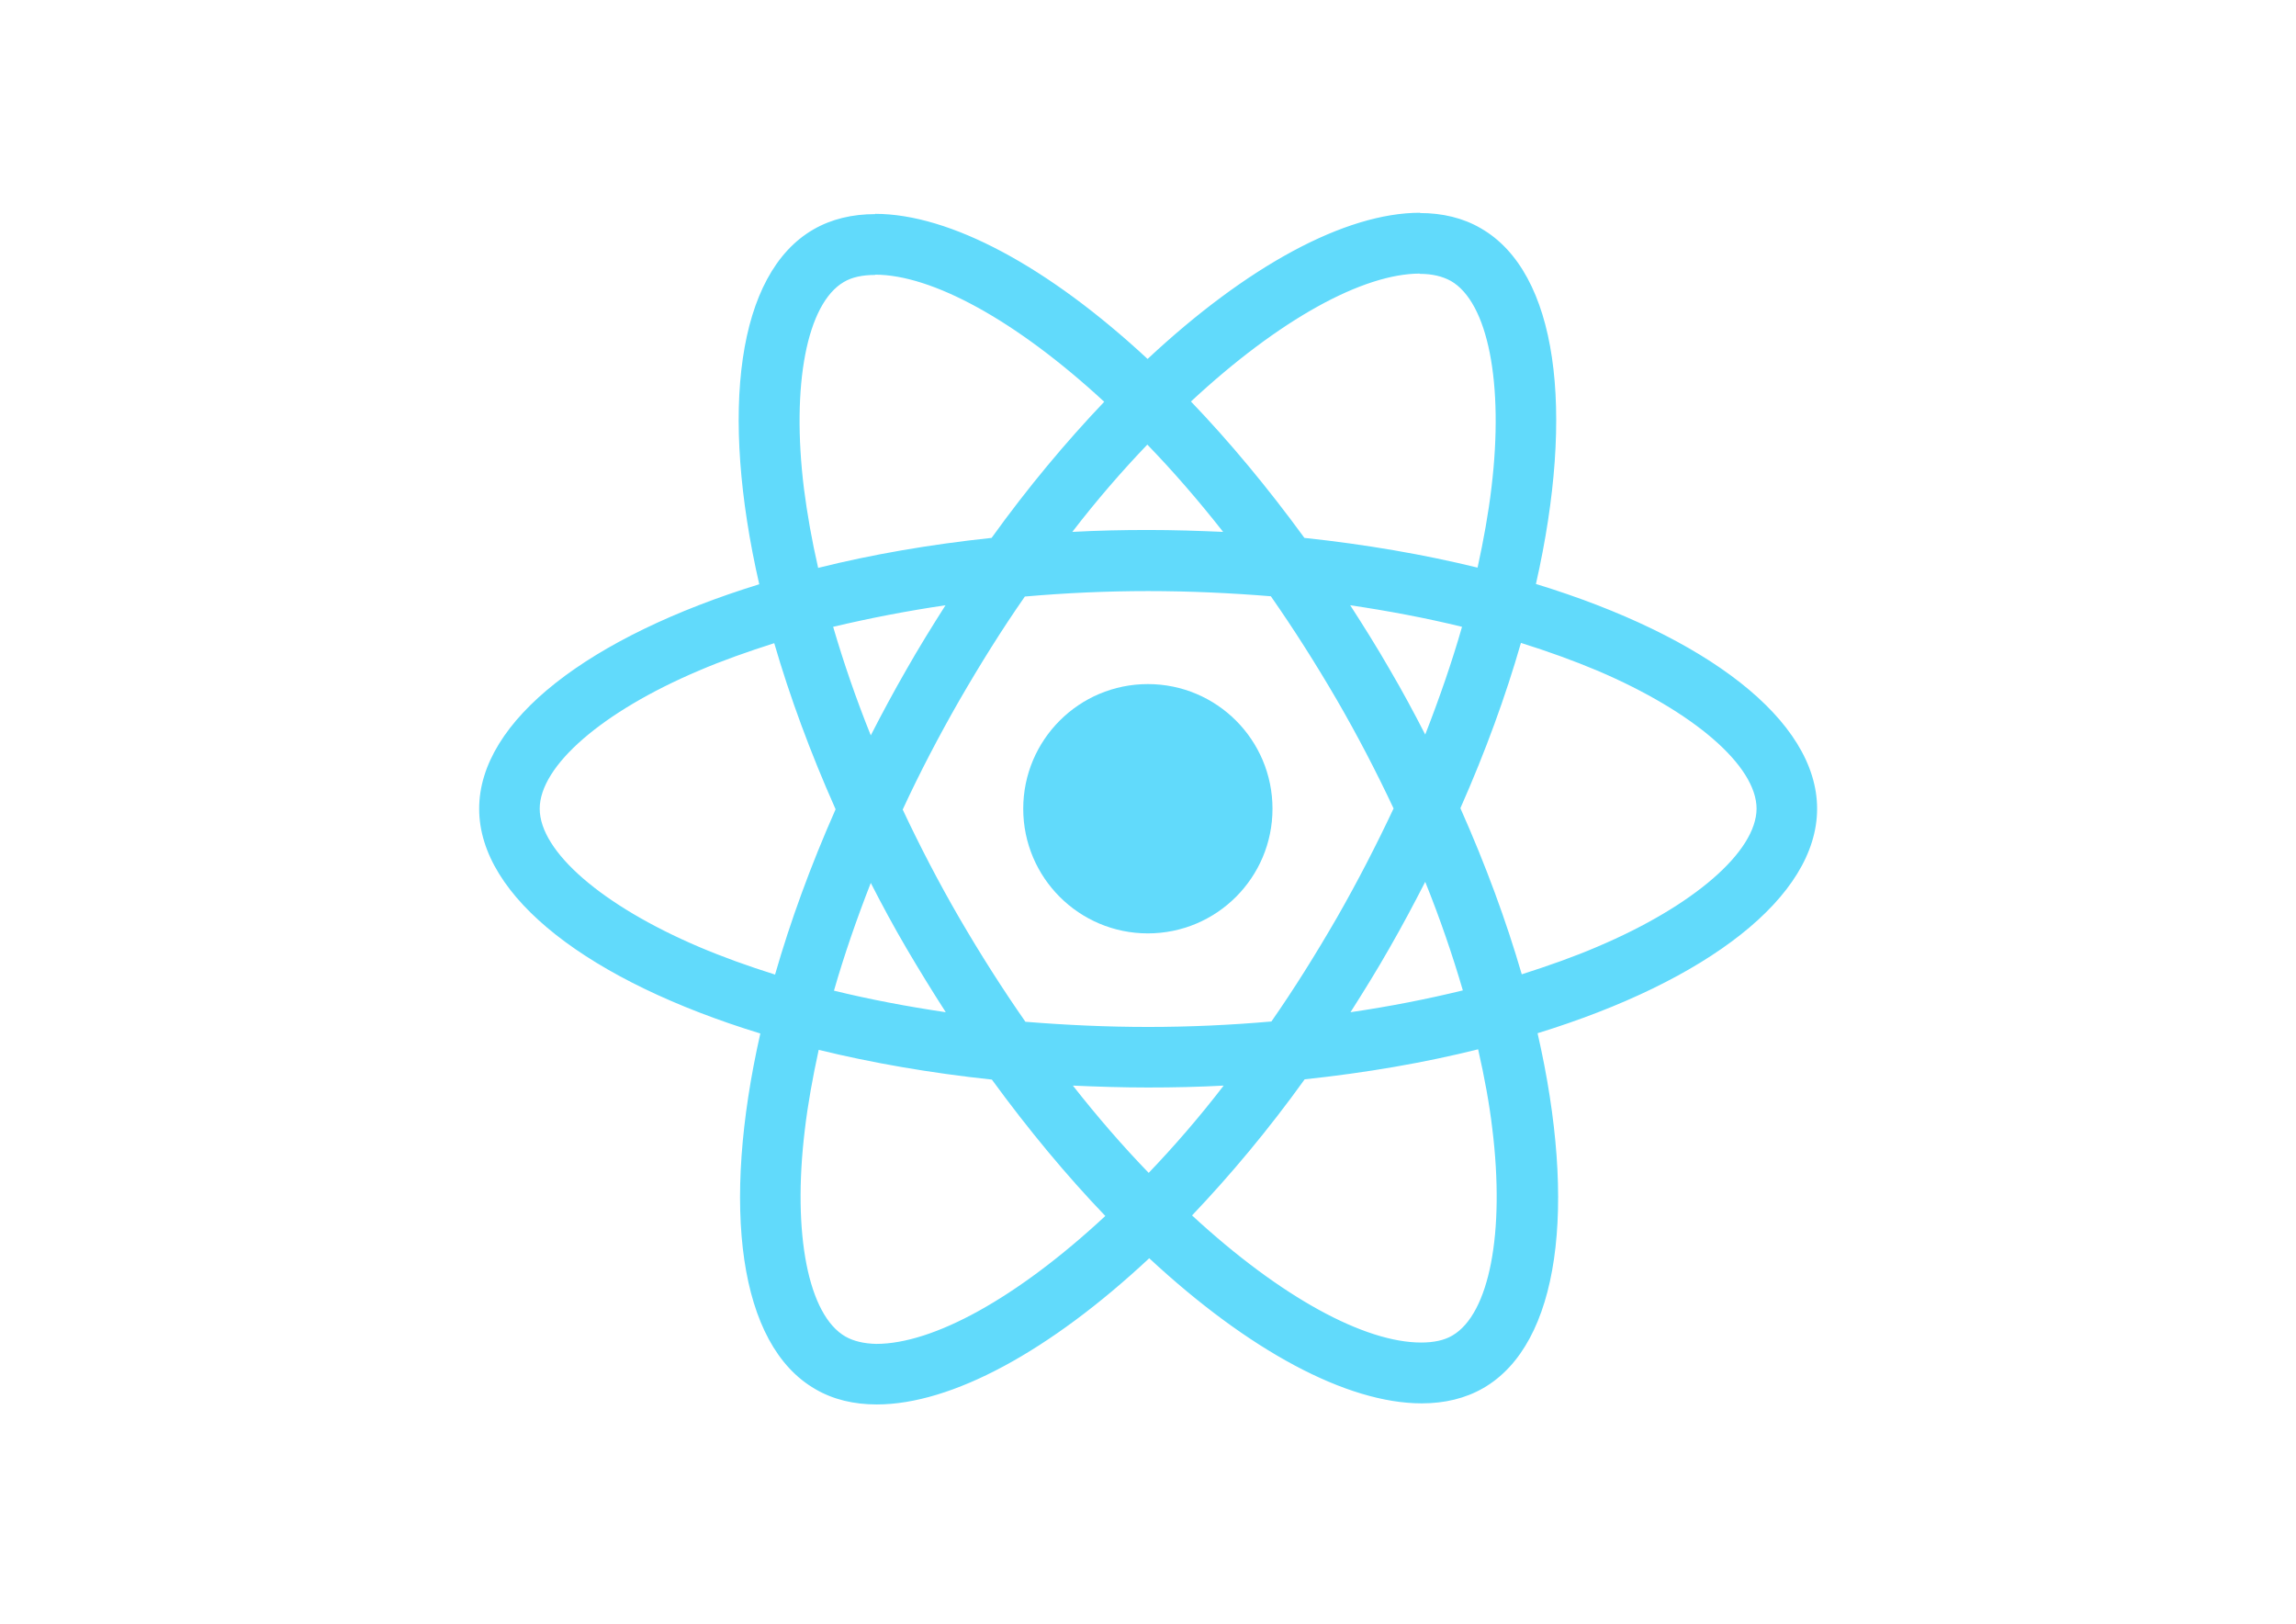
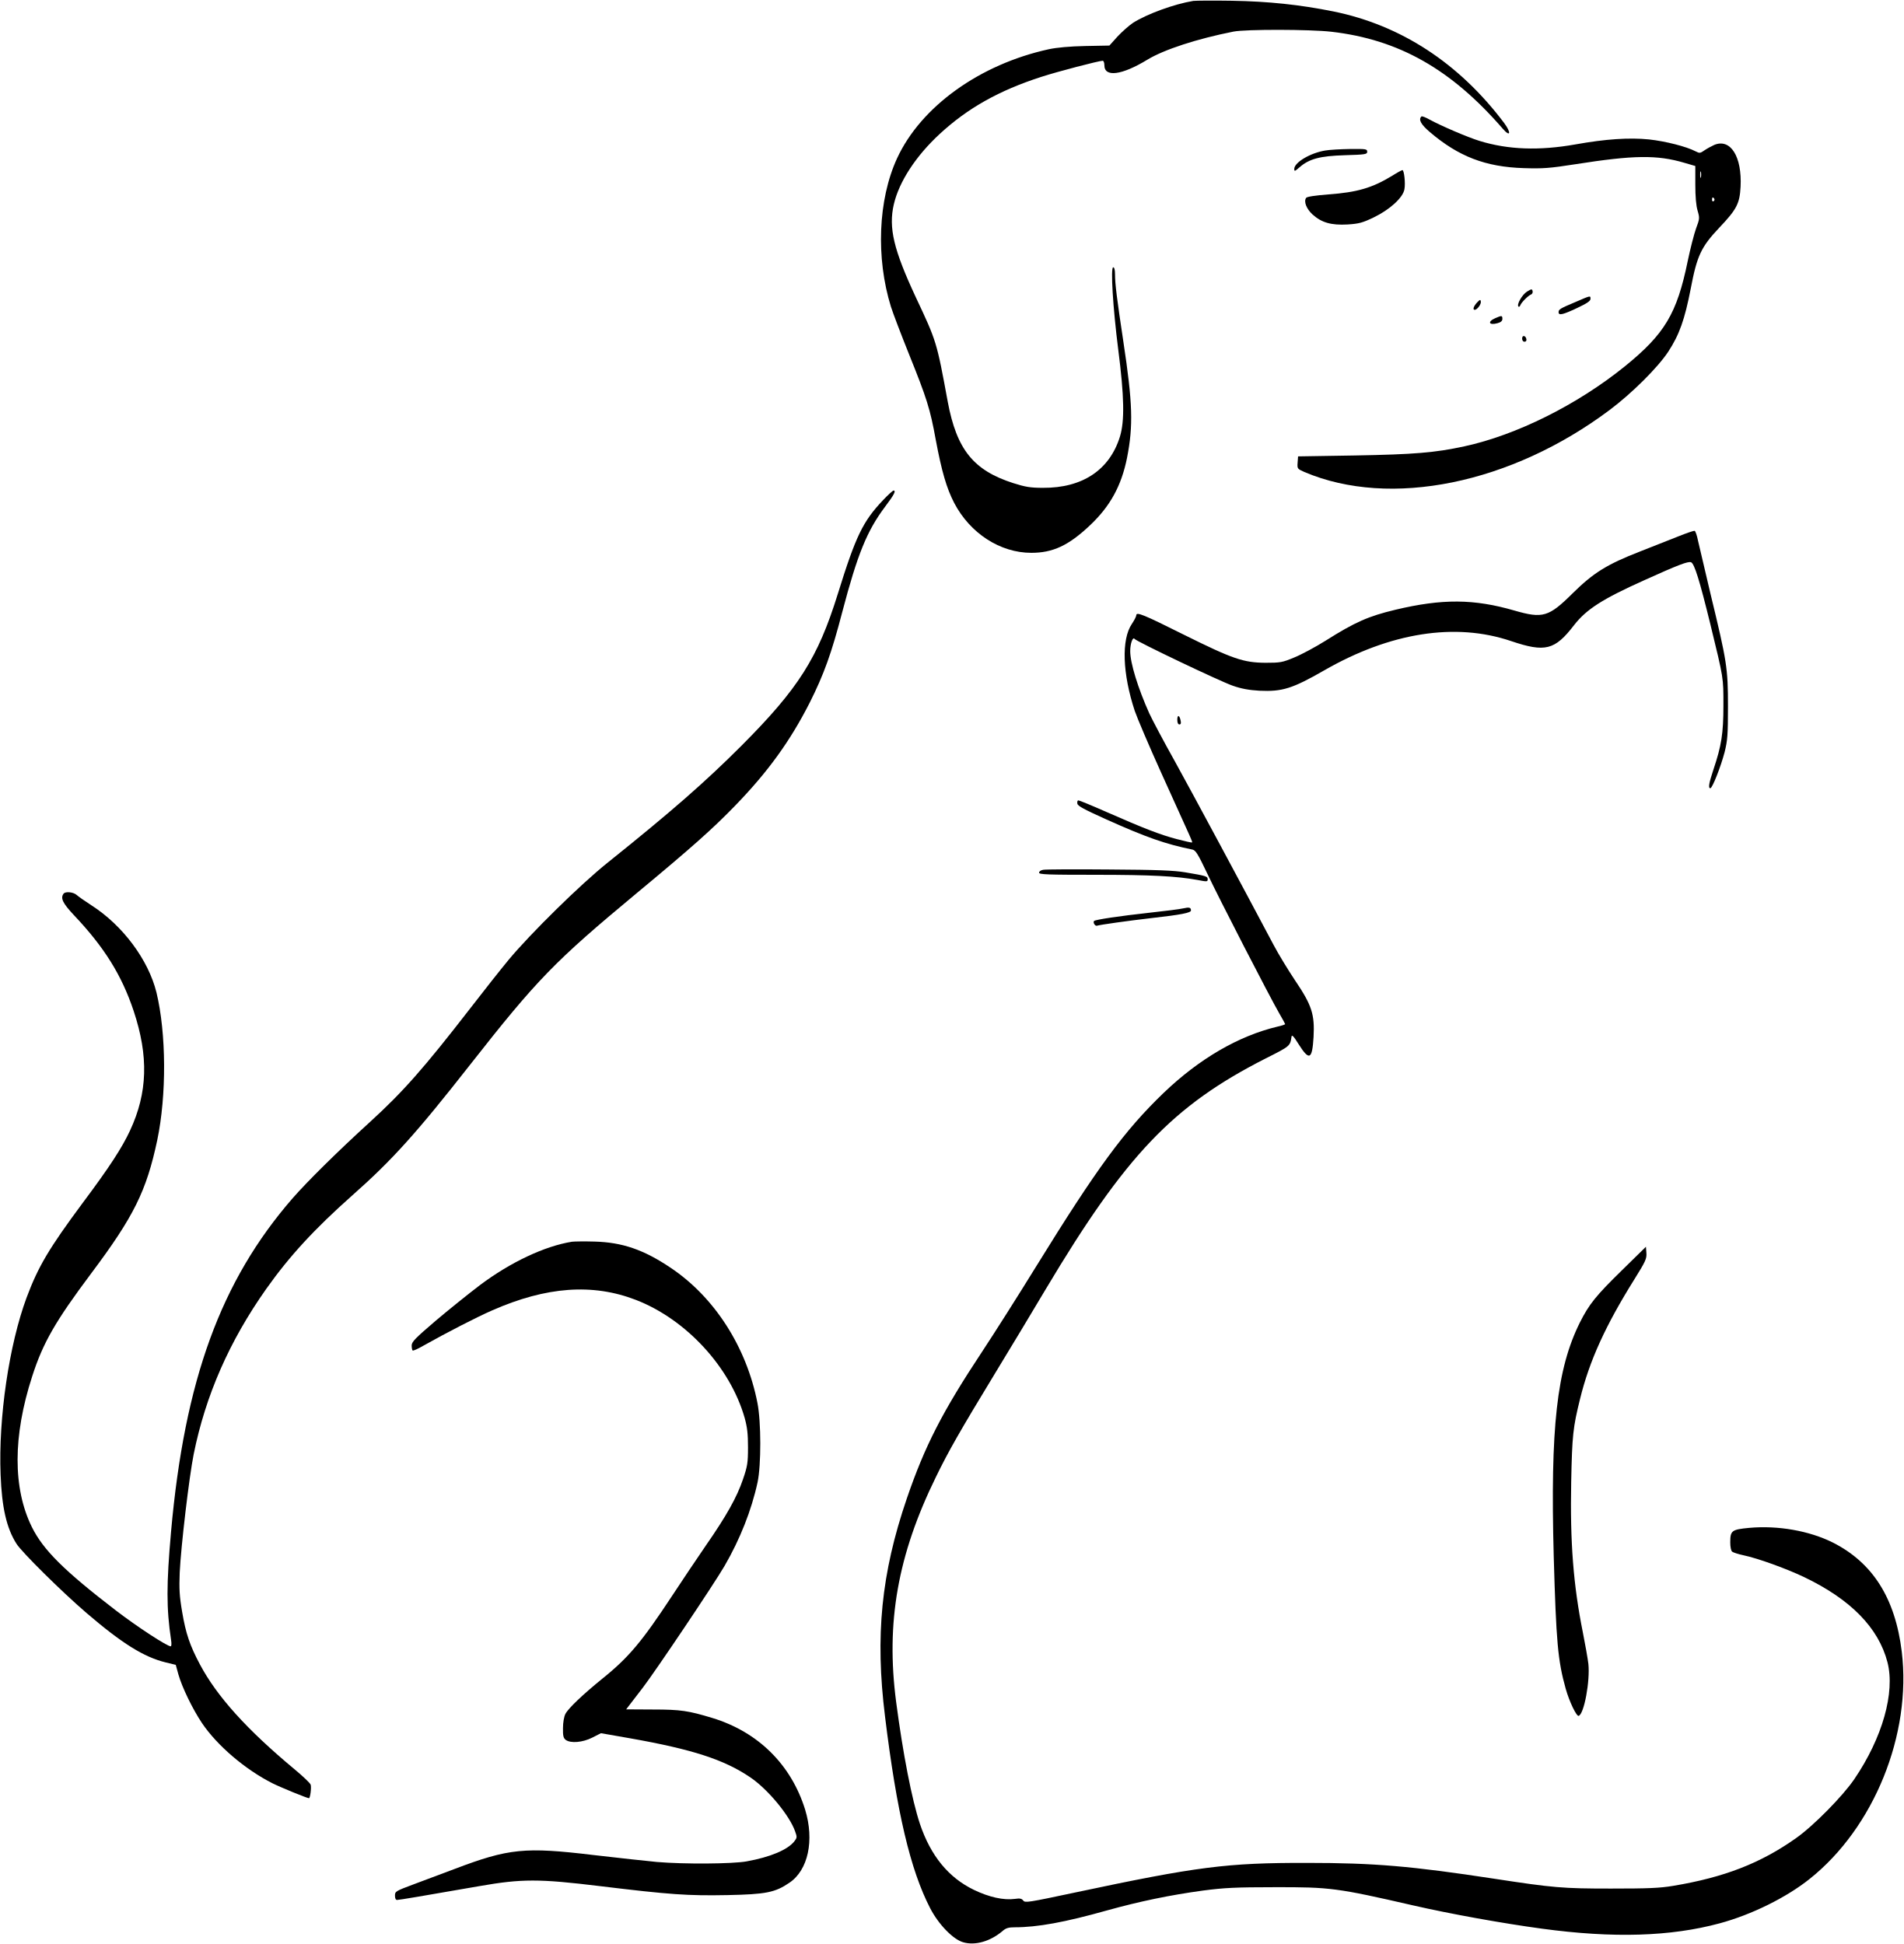
- <svg xmlns="http://www.w3.org/2000/svg" viewBox="0 0 841.9 595.3">
-   <g fill="#61DAFB">
-     <path d="M666.3 296.5c0-32.5-40.7-63.3-103.1-82.4 14.4-63.6 8-114.2-20.2-130.4-6.5-3.8-14.1-5.6-22.4-5.6v22.3c4.6 0 8.3.9 11.4 2.6 13.6 7.8 19.5 37.5 14.9 75.7-1.1 9.4-2.9 19.3-5.1 29.4-19.6-4.8-41-8.5-63.5-10.9-13.5-18.5-27.5-35.3-41.6-50 32.6-30.3 63.2-46.9 84-46.9V78c-27.5 0-63.5 19.6-99.9 53.6-36.4-33.8-72.4-53.2-99.9-53.2v22.3c20.7 0 51.4 16.5 84 46.6-14 14.7-28 31.4-41.3 49.9-22.6 2.4-44 6.1-63.6 11-2.3-10-4-19.7-5.2-29-4.7-38.2 1.1-67.9 14.6-75.8 3-1.8 6.9-2.6 11.5-2.6V78.5c-8.4 0-16 1.8-22.6 5.6-28.1 16.2-34.4 66.7-19.9 130.1-62.2 19.2-102.7 49.9-102.7 82.3 0 32.5 40.7 63.3 103.1 82.4-14.4 63.6-8 114.2 20.2 130.4 6.5 3.8 14.1 5.6 22.5 5.6 27.5 0 63.5-19.6 99.9-53.6 36.4 33.8 72.4 53.2 99.9 53.2 8.4 0 16-1.8 22.6-5.6 28.1-16.2 34.4-66.7 19.9-130.1 62-19.1 102.5-49.9 102.5-82.3zm-130.2-66.7c-3.7 12.9-8.3 26.2-13.5 39.5-4.1-8-8.4-16-13.1-24-4.6-8-9.5-15.8-14.4-23.4 14.2 2.1 27.9 4.7 41 7.9zm-45.8 106.5c-7.8 13.5-15.8 26.3-24.1 38.2-14.9 1.3-30 2-45.2 2-15.1 0-30.2-.7-45-1.9-8.3-11.9-16.4-24.6-24.2-38-7.6-13.1-14.5-26.4-20.8-39.8 6.2-13.4 13.2-26.8 20.7-39.9 7.8-13.5 15.8-26.3 24.1-38.2 14.9-1.3 30-2 45.2-2 15.1 0 30.2.7 45 1.9 8.3 11.9 16.4 24.6 24.2 38 7.6 13.1 14.5 26.4 20.8 39.8-6.3 13.4-13.2 26.8-20.7 39.9zm32.3-13c5.4 13.4 10 26.8 13.8 39.8-13.1 3.2-26.9 5.9-41.2 8 4.9-7.7 9.8-15.6 14.4-23.7 4.6-8 8.9-16.1 13-24.1zM421.2 430c-9.3-9.6-18.6-20.3-27.8-32 9 .4 18.2.7 27.5.7 9.4 0 18.7-.2 27.8-.7-9 11.7-18.3 22.4-27.5 32zm-74.4-58.9c-14.2-2.1-27.9-4.7-41-7.9 3.7-12.9 8.3-26.2 13.5-39.5 4.1 8 8.4 16 13.1 24 4.7 8 9.5 15.8 14.4 23.4zM420.7 163c9.3 9.6 18.6 20.3 27.8 32-9-.4-18.2-.7-27.5-.7-9.4 0-18.7.2-27.8.7 9-11.7 18.3-22.4 27.5-32zm-74 58.9c-4.9 7.7-9.8 15.6-14.4 23.7-4.6 8-8.9 16-13 24-5.4-13.4-10-26.8-13.8-39.8 13.1-3.1 26.9-5.8 41.2-7.9zm-90.5 125.2c-35.4-15.1-58.3-34.9-58.3-50.6 0-15.7 22.9-35.6 58.3-50.6 8.6-3.7 18-7 27.7-10.1 5.7 19.6 13.2 40 22.5 60.9-9.2 20.8-16.6 41.1-22.2 60.6-9.9-3.1-19.3-6.5-28-10.2zM310 490c-13.6-7.8-19.5-37.5-14.9-75.7 1.1-9.4 2.9-19.3 5.1-29.4 19.6 4.8 41 8.5 63.5 10.9 13.5 18.5 27.5 35.3 41.6 50-32.6 30.3-63.2 46.9-84 46.9-4.5-.1-8.3-1-11.3-2.7zm237.2-76.2c4.7 38.2-1.1 67.9-14.6 75.8-3 1.8-6.9 2.6-11.5 2.6-20.7 0-51.4-16.5-84-46.6 14-14.7 28-31.4 41.3-49.9 22.6-2.4 44-6.1 63.6-11 2.3 10.1 4.1 19.8 5.2 29.1zm38.5-66.7c-8.6 3.7-18 7-27.7 10.1-5.7-19.6-13.2-40-22.5-60.9 9.2-20.8 16.6-41.1 22.2-60.6 9.9 3.1 19.3 6.5 28.1 10.2 35.4 15.1 58.3 34.9 58.3 50.6-.1 15.7-23 35.6-58.4 50.6zM320.8 78.4z" />
-     <circle cx="420.9" cy="296.5" r="45.7" />
-     <path d="M520.5 78.1z" />
+ <svg xmlns="http://www.w3.org/2000/svg" version="1.0" width="1253pt" height="1280pt" viewBox="0 0 1253 1280" preserveAspectRatio="xMidYMid meet">
+   <g transform="translate(0,1280) scale(0.1,-0.1)" fill="#000000" stroke="none">
+     <path d="M7855 12794 c-127 -21 -304 -86 -396 -144 -27 -18 -73 -59 -103 -91 l-53 -59 -159 -3 c-101 -2 -188 -10 -239 -21 -455 -99 -843 -378 -1000 -719 -125 -272 -140 -655 -40 -977 15 -47 69 -188 120 -315 116 -288 138 -357 175 -561 39 -208 71 -318 121 -415 105 -201 303 -329 508 -329 142 0 245 48 385 180 134 126 208 261 245 445 42 213 37 362 -24 765 -42 279 -55 381 -55 442 0 30 -4 48 -12 48 -18 0 -2 -265 33 -540 40 -311 43 -473 11 -576 -68 -219 -248 -338 -507 -336 -83 0 -116 6 -195 31 -262 84 -372 221 -431 535 -73 397 -74 399 -210 688 -146 313 -181 458 -145 613 35 150 146 319 302 463 184 170 390 286 669 376 104 34 380 106 404 106 6 0 11 -13 11 -30 0 -80 114 -66 283 37 110 67 329 138 567 185 82 16 505 15 644 -1 444 -51 789 -247 1128 -638 51 -59 58 -28 9 38 -297 394 -680 644 -1125 734 -219 44 -425 66 -666 70 -124 2 -238 1 -255 -1z" />
+     <path d="M9357 12033 c-21 -20 -3 -53 56 -103 189 -161 366 -229 617 -237 128 -4 169 -1 343 26 381 60 536 62 715 9 l72 -21 0 -122 c0 -79 5 -139 15 -172 14 -48 14 -53 -10 -117 -13 -36 -38 -133 -55 -215 -71 -346 -151 -480 -415 -694 -312 -252 -713 -452 -1056 -526 -194 -42 -331 -53 -719 -60 l-375 -6 -3 -41 c-3 -40 -2 -41 45 -62 565 -240 1361 -78 2011 410 145 109 314 277 383 381 74 113 109 212 149 417 41 216 68 274 188 401 115 121 134 159 140 269 10 199 -66 320 -173 276 -20 -9 -49 -25 -65 -36 -27 -19 -32 -20 -57 -7 -63 33 -200 67 -308 79 -130 13 -284 3 -485 -33 -238 -42 -441 -35 -630 23 -78 24 -255 100 -326 139 -28 16 -54 26 -57 22z m1840 -400 c-3 -10 -5 -2 -5 17 0 19 2 27 5 18 2 -10 2 -26 0 -35z m88 -142 c3 -5 1 -12 -5 -16 -5 -3 -10 1 -10 9 0 18 6 21 15 7z" />
+     <path d="M8724 11809 c-99 -16 -204 -79 -204 -121 0 -18 3 -17 34 10 64 56 134 75 299 80 136 4 147 6 147 23 0 18 -8 19 -112 18 -62 -1 -136 -5 -164 -10z" />
+     <path d="M9165 11643 c-133 -81 -231 -109 -419 -123 -90 -7 -143 -15 -148 -23 -17 -24 2 -72 42 -109 60 -54 123 -72 231 -66 76 5 98 11 173 47 105 51 191 129 201 184 8 40 -2 127 -13 127 -4 0 -34 -16 -67 -37z" />
+     <path d="M10052 10880 c-32 -20 -70 -86 -56 -99 4 -3 9 1 12 9 7 19 53 65 71 71 7 3 12 12 10 22 -4 16 -7 15 -37 -3z" />
+     <path d="M10370 10811 c-102 -43 -110 -48 -110 -67 0 -23 29 -16 122 28 64 30 88 46 88 60 0 23 2 23 -100 -21z" />
+     <path d="M9723 10808 c-23 -25 -30 -48 -15 -48 16 0 44 38 40 55 -2 14 -6 13 -25 -7z" />
+     <path d="M9843 10705 c-53 -23 -42 -49 15 -33 22 6 32 15 32 28 0 23 -4 24 -47 5z" />
+     <path d="M10020 10571 c0 -12 6 -21 16 -21 9 0 14 7 12 17 -5 25 -28 28 -28 4z" />
+     <path d="M5814 9508 c-134 -141 -180 -236 -299 -619 -131 -421 -258 -622 -635 -1000 -240 -240 -462 -434 -880 -769 -179 -143 -508 -467 -652 -640 -52 -63 -166 -207 -253 -320 -305 -394 -442 -549 -660 -748 -213 -194 -413 -392 -509 -502 -473 -544 -711 -1198 -800 -2195 -31 -350 -31 -504 0 -712 4 -24 3 -43 -2 -43 -24 0 -220 128 -361 236 -341 262 -478 398 -553 549 -126 255 -126 599 2 993 71 221 153 363 388 677 281 375 364 543 435 877 62 295 60 705 -5 973 -53 215 -222 442 -428 574 -42 27 -86 58 -97 68 -22 20 -76 25 -87 8 -21 -29 -5 -62 68 -140 200 -211 315 -395 394 -632 99 -298 92 -538 -24 -787 -52 -112 -134 -239 -312 -477 -221 -298 -292 -417 -369 -623 -115 -310 -186 -791 -171 -1166 8 -216 39 -351 104 -454 34 -55 300 -318 462 -457 232 -199 377 -290 521 -325 l66 -16 17 -62 c24 -85 93 -228 156 -322 100 -148 284 -305 464 -396 52 -26 227 -98 240 -98 8 0 17 71 11 89 -3 10 -51 56 -108 103 -312 260 -509 478 -621 689 -66 124 -93 203 -117 346 -18 105 -20 151 -16 258 8 173 62 630 92 780 78 387 235 745 478 1089 153 216 316 393 567 616 260 230 420 407 775 860 441 562 556 680 1095 1128 366 304 503 426 651 579 215 222 361 424 490 678 92 184 142 320 214 597 100 380 162 532 281 691 61 81 74 107 56 107 -5 0 -36 -28 -68 -62z" />
+     <path d="M11050 9269 c-52 -21 -165 -65 -251 -99 -221 -86 -309 -141 -446 -276 -158 -157 -197 -168 -384 -114 -266 77 -474 79 -784 5 -176 -42 -265 -81 -458 -203 -67 -42 -160 -92 -207 -111 -79 -33 -92 -35 -190 -35 -144 1 -215 25 -535 184 -268 134 -315 153 -315 129 0 -8 -13 -33 -29 -57 -70 -102 -62 -328 19 -573 16 -47 94 -230 173 -405 209 -461 208 -457 204 -461 -2 -2 -47 8 -100 22 -107 28 -214 69 -464 179 -95 42 -178 76 -184 76 -6 0 -9 -9 -7 -21 2 -16 44 -38 190 -104 265 -119 391 -163 568 -199 21 -5 36 -29 95 -153 77 -164 415 -820 476 -925 21 -36 39 -69 39 -71 0 -3 -24 -11 -52 -17 -255 -61 -513 -211 -747 -435 -259 -249 -439 -494 -841 -1145 -117 -190 -277 -442 -355 -560 -262 -396 -377 -620 -496 -968 -168 -492 -209 -903 -143 -1434 77 -630 167 -1011 297 -1262 55 -107 152 -207 219 -225 78 -22 176 6 256 73 23 21 41 26 81 26 150 0 331 33 608 111 216 60 414 101 633 131 139 18 213 22 470 22 366 1 412 -5 913 -120 244 -56 588 -118 847 -153 471 -64 848 -52 1170 35 211 57 439 170 592 292 424 337 673 952 607 1497 -43 352 -191 586 -455 719 -155 77 -360 113 -549 96 -116 -11 -125 -18 -125 -96 0 -29 5 -56 13 -61 6 -5 39 -16 72 -23 96 -20 281 -87 401 -144 307 -147 490 -334 549 -561 51 -199 -33 -497 -218 -769 -75 -111 -270 -309 -384 -389 -233 -165 -472 -258 -808 -314 -89 -15 -166 -18 -410 -18 -319 0 -378 5 -770 65 -544 83 -788 104 -1230 104 -529 1 -723 -24 -1528 -195 -306 -65 -330 -69 -341 -53 -10 13 -22 16 -55 11 -74 -10 -169 11 -269 59 -168 81 -285 224 -356 434 -53 159 -112 462 -157 805 -68 522 10 966 262 1480 82 169 158 302 392 687 98 161 247 408 330 548 528 885 837 1210 1449 1521 161 81 161 81 170 144 2 14 15 1 45 -48 72 -114 91 -105 100 45 8 149 -11 209 -122 373 -46 69 -110 174 -141 233 -194 366 -536 1003 -650 1209 -74 132 -149 274 -168 315 -75 167 -126 332 -126 411 0 49 17 97 29 80 11 -16 564 -280 646 -308 57 -20 107 -29 176 -33 150 -7 217 14 426 134 435 250 864 317 1230 193 225 -76 288 -60 415 105 81 104 186 172 465 297 221 100 285 124 305 117 22 -9 56 -119 127 -408 88 -362 86 -348 86 -535 0 -186 -13 -265 -66 -423 -30 -90 -35 -122 -20 -122 13 0 69 142 94 238 19 77 22 112 22 302 0 252 -7 294 -115 740 -37 157 -74 314 -82 349 -7 35 -17 65 -23 66 -5 1 -53 -15 -105 -36z" />
+     <path d="M7750 8061 c0 -20 5 -31 14 -31 9 0 12 8 8 25 -7 37 -22 41 -22 6z" />
+     <path d="M6868 7073 c-16 -2 -28 -11 -28 -19 0 -12 56 -14 373 -14 364 0 534 -9 670 -34 62 -12 67 -12 67 4 0 20 -9 23 -146 46 -78 13 -185 17 -504 19 -223 2 -417 1 -432 -2z" />
+     <path d="M7789 6819 c-20 -5 -122 -18 -225 -29 -191 -21 -353 -45 -362 -54 -9 -10 7 -36 20 -31 19 6 201 32 358 50 196 22 260 35 260 50 0 20 -11 23 -51 14z" />
+     <path d="M3765 4624 c-180 -29 -405 -135 -606 -286 -75 -57 -207 -163 -293 -236 -132 -113 -156 -137 -156 -161 0 -15 3 -30 6 -33 3 -4 36 11 72 32 151 85 353 189 452 232 357 157 661 179 946 69 331 -128 621 -443 716 -777 17 -62 22 -104 22 -194 0 -103 -4 -125 -33 -210 -40 -118 -108 -240 -247 -440 -58 -85 -158 -233 -220 -328 -199 -302 -285 -405 -459 -545 -129 -105 -223 -194 -243 -232 -9 -17 -16 -57 -16 -93 -1 -52 3 -66 18 -78 33 -24 112 -17 175 15 l57 29 194 -34 c407 -72 617 -140 788 -256 116 -78 259 -251 296 -356 14 -38 13 -43 -5 -66 -44 -56 -159 -104 -314 -132 -95 -17 -411 -19 -590 -4 -66 6 -255 27 -420 46 -449 54 -557 43 -910 -91 -82 -31 -205 -77 -272 -102 -118 -44 -123 -47 -123 -74 0 -19 5 -29 14 -29 14 0 174 27 541 91 280 49 393 49 795 0 462 -56 577 -64 838 -59 254 5 314 17 408 81 124 83 166 279 104 482 -92 296 -309 511 -610 603 -158 48 -209 56 -392 56 l-176 1 16 21 c9 12 51 67 93 121 83 108 470 684 539 803 102 176 177 366 217 550 24 115 24 396 -1 523 -72 368 -283 697 -572 890 -177 119 -318 167 -499 172 -66 2 -133 1 -150 -1z" />
+     <path d="M10679 4438 c-174 -170 -218 -225 -279 -346 -152 -306 -195 -690 -172 -1540 16 -562 27 -687 79 -872 24 -85 71 -182 85 -178 36 12 76 230 64 343 -4 33 -20 125 -36 205 -63 313 -85 596 -77 994 6 305 12 358 58 544 62 253 168 485 360 792 71 114 80 133 77 170 l-3 41 -156 -153z" />
  </g>
</svg>
